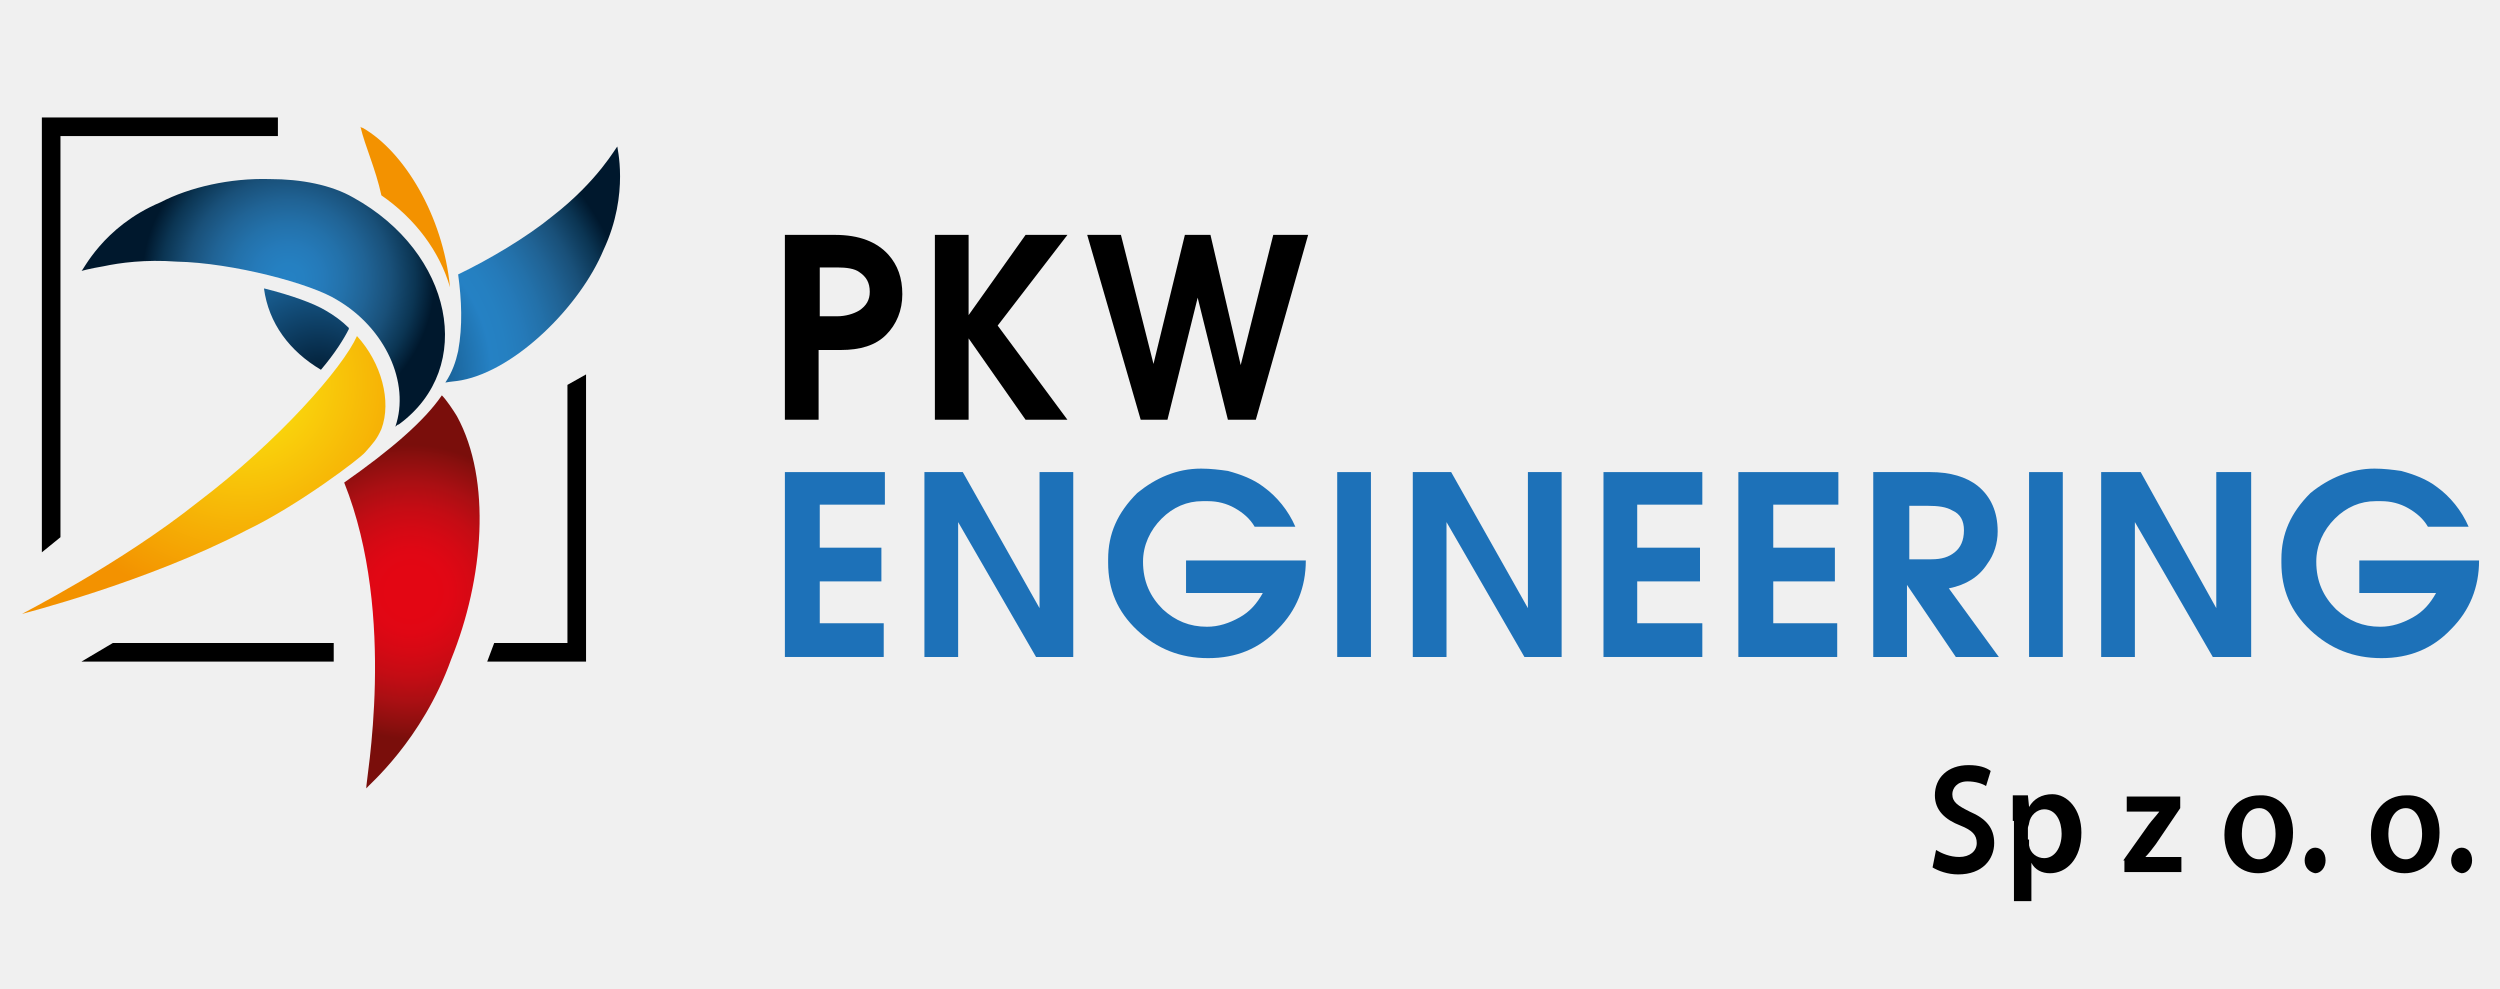
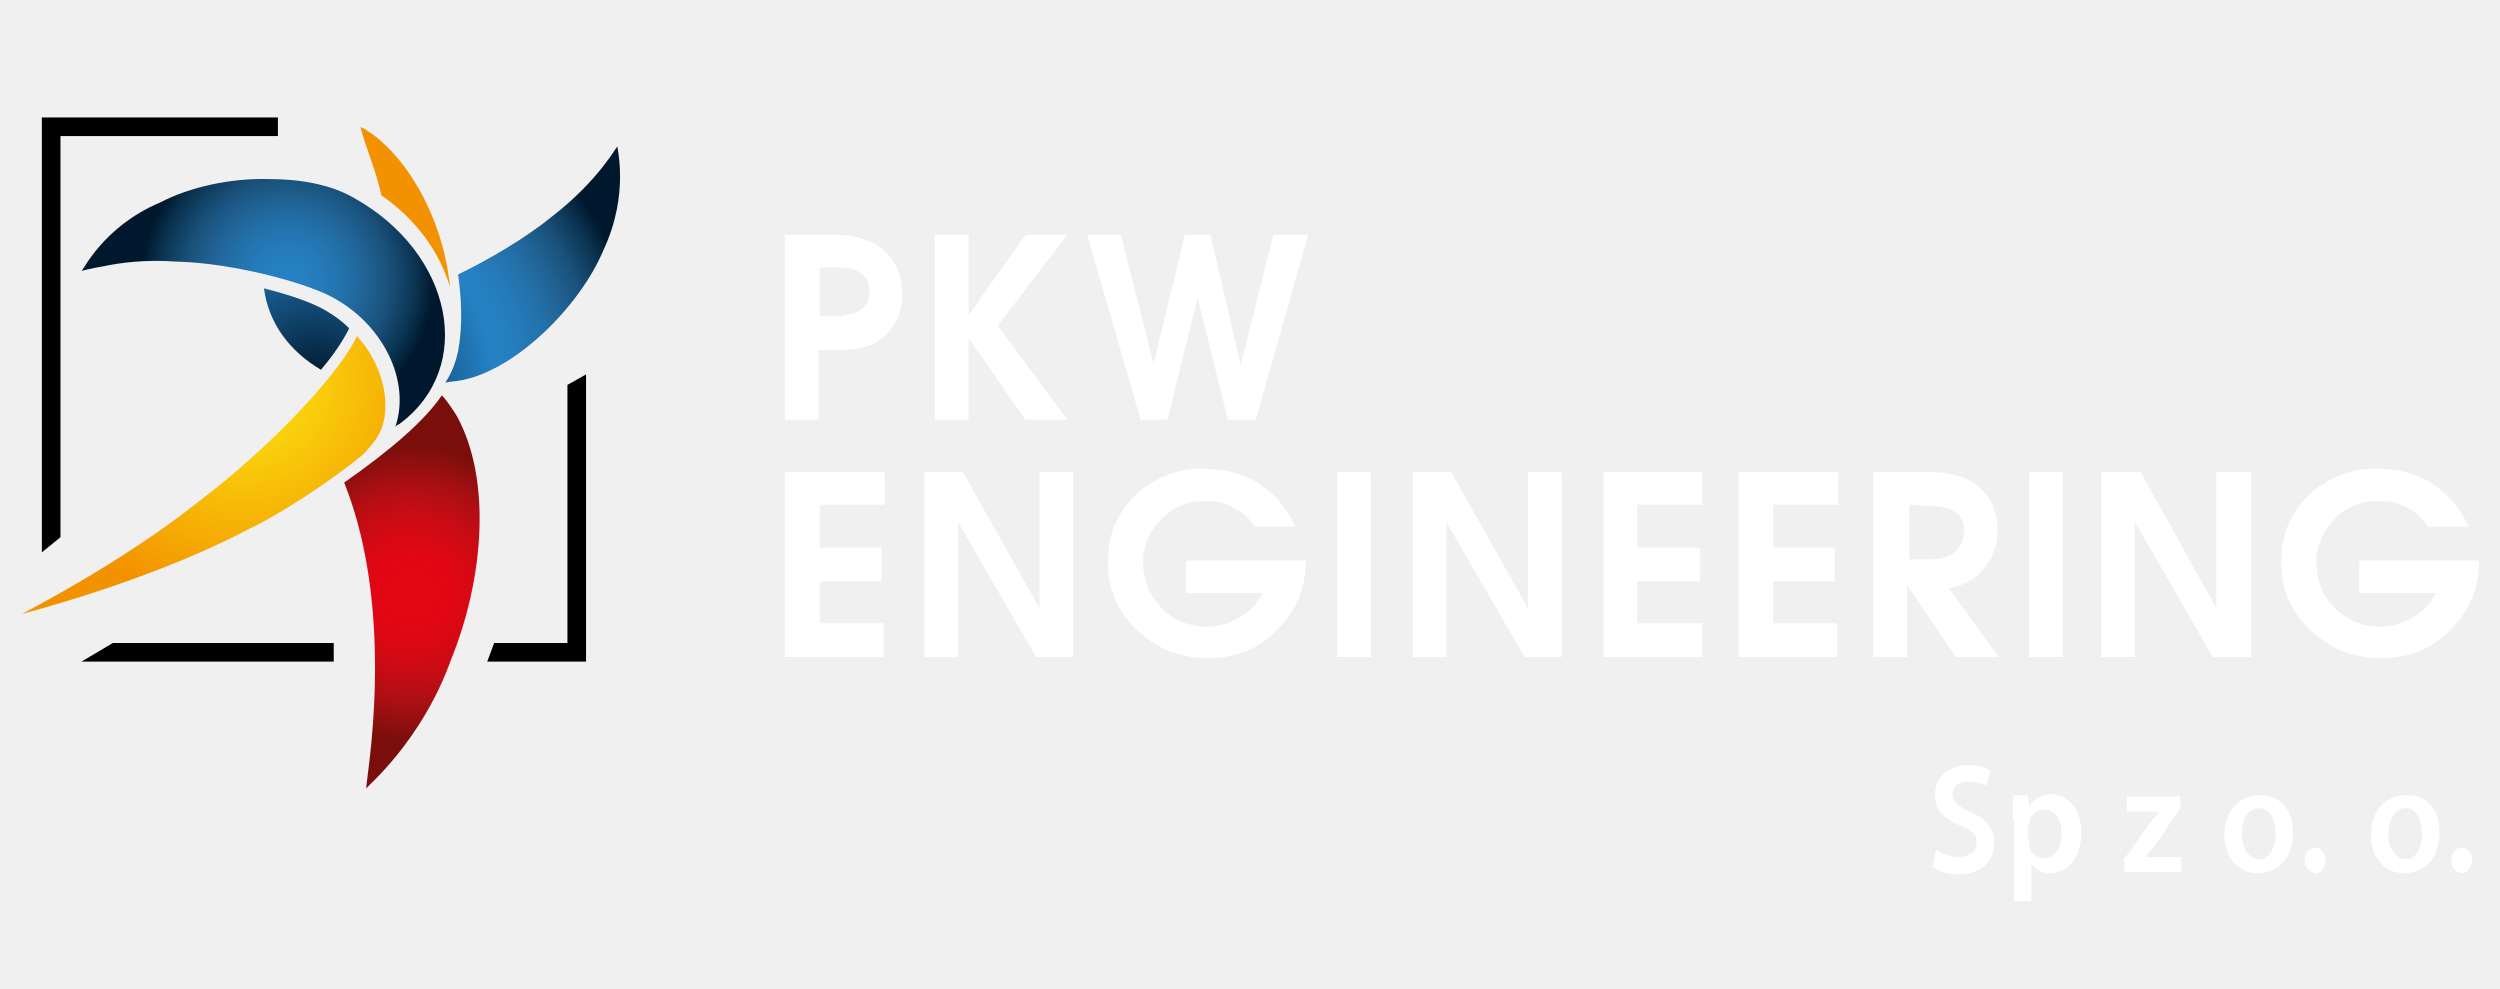
<svg xmlns="http://www.w3.org/2000/svg" xmlns:xlink="http://www.w3.org/1999/xlink" version="1.1" id="Warstwa_1" x="0px" y="0px" viewBox="0 0 215 85" style="enable-background:new 0 0 215 85;" xml:space="preserve">
  <style type="text/css">
- 	.st0{clip-path:url(#SVGID_00000176012171465925218700000013380537576379611026_);}
- 	.st1{clip-path:url(#SVGID_00000176012171465925218700000013380537576379611026_);fill:#1D71B8;}
- 	.st2{clip-path:url(#SVGID_00000176012171465925218700000013380537576379611026_);fill:#F39200;}
- 	
- 		.st3{clip-path:url(#SVGID_00000157298928395151929630000017621275600608741771_);fill:url(#SVGID_00000042011690426681501580000004790093693216603022_);}
- 	
- 		.st4{clip-path:url(#SVGID_00000138536098689581163210000017270431469025565834_);fill:url(#SVGID_00000018955828331681265610000003336590843562036635_);}
- 	
- 		.st5{clip-path:url(#SVGID_00000033328712317069861060000005707892682344670382_);fill:url(#SVGID_00000157298954622201839130000016188751267742810260_);}
- 	
- 		.st6{clip-path:url(#SVGID_00000150088483560189767510000018091981721372529046_);fill:url(#SVGID_00000130645584346854474800000008422017038559938688_);}
- 	
- 		.st7{clip-path:url(#SVGID_00000029740011874657331560000000012441604379779488_);fill:url(#SVGID_00000008832772792930779760000014845117410702414234_);}
+ 	.st0{clip-path:url(#SVGID_00000101080117516118145740000000077792243652360073_);fill:#FFFFFF;}
+ 	.st1{clip-path:url(#SVGID_00000099632169468572008910000016517685979562219439_);fill:#FFFFFF;}
+ 	.st2{clip-path:url(#SVGID_00000093867820906221267560000003167717467315078296_);fill:#FFFFFF;}
+ 	.st3{clip-path:url(#SVGID_00000137848042654471027290000018364858326879538821_);fill:#FFFFFF;}
+ 	.st4{clip-path:url(#SVGID_00000145029650656311621160000005575886157944947638_);fill:#FFFFFF;}
+ 	.st5{clip-path:url(#SVGID_00000001647630348300083520000016091777320787990456_);fill:#FFFFFF;}
+ 	.st6{clip-path:url(#SVGID_00000111881113935749426760000002721521425842605502_);fill:#FFFFFF;}
+ 	.st7{clip-path:url(#SVGID_00000012471549395619341220000017298984239119900601_);fill:#FFFFFF;}
+ 	.st8{clip-path:url(#SVGID_00000121990697971358051380000007585291583569290660_);fill:#FFFFFF;}
+ 	.st9{clip-path:url(#SVGID_00000093891774391374571840000013832181350477437606_);fill:#FFFFFF;}
+ 	.st10{clip-path:url(#SVGID_00000001638313518708880320000000559322720450194051_);fill:#FFFFFF;}
+ 	.st11{clip-path:url(#SVGID_00000167360185346071170570000007142802031247369633_);fill:#FFFFFF;}
+ 	.st12{clip-path:url(#SVGID_00000178894071200553259220000011653764068107708298_);fill:#FFFFFF;}
+ 	.st13{clip-path:url(#SVGID_00000020391847670252574580000013994372295750368168_);fill:#FFFFFF;}
+ 	.st14{clip-path:url(#SVGID_00000165209747902989706760000011661968808754759314_);fill:#FFFFFF;}
+ 	.st15{clip-path:url(#SVGID_00000153703965641923331030000005217703146647919283_);fill:#FFFFFF;}
+ 	.st16{clip-path:url(#SVGID_00000043418314075054524480000017452414298868972444_);fill:#FFFFFF;}
+ 	.st17{clip-path:url(#SVGID_00000143595904025887867060000017464280938892496515_);fill:#FFFFFF;}
+ 	.st18{clip-path:url(#SVGID_00000021102656923164438090000001247646330051411602_);fill:#FFFFFF;}
+ 	.st19{clip-path:url(#SVGID_00000028289055205273051540000002675233290511818884_);fill:#FFFFFF;}
+ 	.st20{clip-path:url(#SVGID_00000128457989736828907200000010871625142644088974_);fill:#FFFFFF;}
+ 	.st21{clip-path:url(#SVGID_00000101817617304552770020000002438521572132765363_);}
+ 	.st22{clip-path:url(#SVGID_00000120542116861016476020000017428443032044165254_);}
+ 	.st23{clip-path:url(#SVGID_00000137097047596828322860000017020528807942113977_);}
+ 	.st24{clip-path:url(#SVGID_00000081607449652684851540000003266413390539740050_);fill:#F39200;}
+ 	
+ 		.st25{clip-path:url(#SVGID_00000035510104329508292140000018018463730012019871_);fill:url(#SVGID_00000054249163343730673100000015153478711158642616_);}
+ 	
+ 		.st26{clip-path:url(#SVGID_00000064333865197222998340000012752195972127673506_);fill:url(#SVGID_00000091713647281452958490000017787211008815218305_);}
+ 	
+ 		.st27{clip-path:url(#SVGID_00000005956265130588358780000009209391575779065988_);fill:url(#SVGID_00000109004834285595166710000007920313259934299274_);}
+ 	
+ 		.st28{clip-path:url(#SVGID_00000158733024126390522290000006592674817725724312_);fill:url(#SVGID_00000008138017422360477480000001817790600004904100_);}
+ 	
+ 		.st29{clip-path:url(#SVGID_00000170966260086877379140000000029283473943003577_);fill:url(#SVGID_00000090270381131228971050000007419302286287282601_);}
</style>
  <g>
    <defs>
      <rect id="SVGID_1_" x="1.8" y="10.1" width="211.4" height="67.4" />
    </defs>
-     <clipPath id="SVGID_00000013902918834174904260000008429706870178341506_">
+     <clipPath id="SVGID_00000093858752921814016750000017665793762062407333_">
      <use xlink:href="#SVGID_1_" style="overflow:visible;" />
    </clipPath>
-     <path style="clip-path:url(#SVGID_00000013902918834174904260000008429706870178341506_);" d="M67.5,36.1V20.2h4.3   c2.1,0,3.6,0.6,4.6,1.7c0.8,0.9,1.2,2,1.2,3.4c0,1.4-0.5,2.6-1.4,3.5c-0.9,0.9-2.2,1.3-3.9,1.3h-1.9v6H67.5z M70.5,27.2H72   c0.7,0,1.4-0.2,1.9-0.5c0.6-0.4,0.9-0.9,0.9-1.6c0-0.8-0.3-1.3-0.9-1.7c-0.4-0.3-1.1-0.4-1.9-0.4h-1.5V27.2z" />
-     <polygon style="clip-path:url(#SVGID_00000013902918834174904260000008429706870178341506_);" points="80.4,20.2 83.3,20.2    83.3,27.1 88.2,20.2 91.8,20.2 85.8,28 91.8,36.1 88.2,36.1 83.3,29.1 83.3,36.1 80.4,36.1  " />
-     <polygon style="clip-path:url(#SVGID_00000013902918834174904260000008429706870178341506_);" points="93.5,20.2 96.4,20.2    99.2,31.3 101.9,20.2 104.1,20.2 106.7,31.4 109.5,20.2 112.5,20.2 108,36.1 105.6,36.1 103,25.6 100.4,36.1 98.1,36.1  " />
-     <polygon style="clip-path:url(#SVGID_00000013902918834174904260000008429706870178341506_);fill:#1D71B8;" points="67.5,40.6    76.1,40.6 76.1,43.4 70.5,43.4 70.5,47.1 75.8,47.1 75.8,50 70.5,50 70.5,53.6 76,53.6 76,56.5 67.5,56.5  " />
-     <polygon style="clip-path:url(#SVGID_00000013902918834174904260000008429706870178341506_);fill:#1D71B8;" points="79.5,40.6    82.8,40.6 89.4,52.3 89.4,40.6 92.3,40.6 92.3,56.5 89.1,56.5 82.4,44.9 82.4,56.5 79.5,56.5  " />
-     <path style="clip-path:url(#SVGID_00000013902918834174904260000008429706870178341506_);fill:#1D71B8;" d="M103.3,40.3   c0.8,0,1.6,0.1,2.3,0.2c1.1,0.3,2.2,0.7,3.1,1.4c1.1,0.8,2.1,2,2.7,3.4h-3.5c-0.4-0.7-1-1.2-1.7-1.6c-0.7-0.4-1.5-0.6-2.3-0.6h-0.5   c-1.3,0-2.5,0.5-3.5,1.5c-1,1-1.6,2.3-1.6,3.7c0,1.7,0.6,3,1.7,4.1c1.1,1,2.3,1.5,3.8,1.5c1,0,1.9-0.3,2.8-0.8   c0.9-0.5,1.5-1.2,2-2.1h-6.6v-2.8h10.3c0,2.3-0.8,4.3-2.4,5.9c-1.6,1.7-3.6,2.5-6,2.5c-2.4,0-4.4-0.8-6.1-2.4   c-1.7-1.6-2.5-3.5-2.5-5.8v-0.3c0-2.2,0.8-4,2.5-5.7C99.4,41.1,101.2,40.3,103.3,40.3" />
-     <rect x="115" y="40.6" style="clip-path:url(#SVGID_00000013902918834174904260000008429706870178341506_);fill:#1D71B8;" width="2.9" height="15.9" />
-     <polygon style="clip-path:url(#SVGID_00000013902918834174904260000008429706870178341506_);fill:#1D71B8;" points="121.5,40.6    124.8,40.6 131.4,52.3 131.4,40.6 134.3,40.6 134.3,56.5 131.1,56.5 124.4,44.9 124.4,56.5 121.5,56.5  " />
-     <polygon style="clip-path:url(#SVGID_00000013902918834174904260000008429706870178341506_);fill:#1D71B8;" points="137.9,40.6    146.4,40.6 146.4,43.4 140.8,43.4 140.8,47.1 146.2,47.1 146.2,50 140.8,50 140.8,53.6 146.4,53.6 146.4,56.5 137.9,56.5  " />
-     <polygon style="clip-path:url(#SVGID_00000013902918834174904260000008429706870178341506_);fill:#1D71B8;" points="149.5,40.6    158.1,40.6 158.1,43.4 152.5,43.4 152.5,47.1 157.8,47.1 157.8,50 152.5,50 152.5,53.6 158,53.6 158,56.5 149.5,56.5  " />
-     <path style="clip-path:url(#SVGID_00000013902918834174904260000008429706870178341506_);fill:#1D71B8;" d="M165.5,40.6h0.5   c1.7,0,3.1,0.4,4.1,1.2c1.1,0.9,1.7,2.2,1.7,3.9c0,1-0.3,2-0.9,2.8c-0.7,1.1-1.8,1.8-3.3,2.1l4.3,5.9h-3.7l-4.2-6.2v6.2h-2.9V40.6   H165.5z M164.2,43.4v4.7h1.9c0.9,0,1.5-0.2,2-0.6c0.5-0.4,0.8-1,0.8-1.9c0-0.8-0.3-1.4-1-1.7c-0.5-0.3-1.2-0.4-2.1-0.4H164.2z" />
-     <rect x="174.5" y="40.6" style="clip-path:url(#SVGID_00000013902918834174904260000008429706870178341506_);fill:#1D71B8;" width="2.9" height="15.9" />
-     <polygon style="clip-path:url(#SVGID_00000013902918834174904260000008429706870178341506_);fill:#1D71B8;" points="180.7,40.6    184.1,40.6 190.6,52.3 190.6,40.6 193.6,40.6 193.6,56.5 190.3,56.5 183.6,44.9 183.6,56.5 180.7,56.5  " />
-     <path style="clip-path:url(#SVGID_00000013902918834174904260000008429706870178341506_);fill:#1D71B8;" d="M204.2,40.3   c0.8,0,1.6,0.1,2.3,0.2c1.1,0.3,2.2,0.7,3.1,1.4c1.1,0.8,2.1,2,2.7,3.4h-3.5c-0.4-0.7-1-1.2-1.7-1.6c-0.7-0.4-1.5-0.6-2.3-0.6h-0.5   c-1.3,0-2.5,0.5-3.5,1.5c-1,1-1.6,2.3-1.6,3.7c0,1.7,0.6,3,1.7,4.1c1.1,1,2.3,1.5,3.8,1.5c1,0,1.9-0.3,2.8-0.8   c0.9-0.5,1.5-1.2,2-2.1h-6.6v-2.8h10.3c0,2.3-0.8,4.3-2.4,5.9c-1.6,1.7-3.6,2.5-6,2.5s-4.4-0.8-6.1-2.4c-1.7-1.6-2.5-3.5-2.5-5.8   v-0.3c0-2.2,0.8-4,2.5-5.7C200.3,41.1,202.2,40.3,204.2,40.3" />
-     <path style="clip-path:url(#SVGID_00000013902918834174904260000008429706870178341506_);" d="M166.5,73.1c0.5,0.3,1.2,0.6,2,0.6   c0.9,0,1.5-0.5,1.5-1.2c0-0.7-0.4-1.1-1.4-1.5c-1.3-0.5-2.2-1.3-2.2-2.6c0-1.5,1.1-2.6,2.9-2.6c0.9,0,1.5,0.2,1.9,0.5l-0.4,1.3   c-0.3-0.2-0.9-0.4-1.6-0.4c-0.9,0-1.3,0.6-1.3,1.1c0,0.7,0.5,1,1.5,1.5c1.4,0.6,2.1,1.4,2.1,2.7c0,1.4-1,2.7-3.1,2.7   c-0.9,0-1.7-0.3-2.2-0.6L166.5,73.1z" />
-     <path style="clip-path:url(#SVGID_00000013902918834174904260000008429706870178341506_);" d="M173.1,70.6c0-0.9,0-1.5,0-2.2h1.3   l0.1,1h0c0.4-0.7,1.1-1.1,2-1.1c1.3,0,2.5,1.3,2.5,3.3c0,2.3-1.3,3.5-2.7,3.5c-0.7,0-1.3-0.3-1.6-0.9h0v3.4h-1.5V70.6z M174.5,72.2   c0,0.2,0,0.3,0,0.5c0.1,0.7,0.7,1.1,1.3,1.1c0.9,0,1.5-0.9,1.5-2.1c0-1.1-0.5-2.1-1.5-2.1c-0.6,0-1.2,0.5-1.3,1.2   c0,0.1-0.1,0.3-0.1,0.4V72.2z" />
-     <path style="clip-path:url(#SVGID_00000013902918834174904260000008429706870178341506_);" d="M182.6,74l2.2-3.1   c0.3-0.4,0.6-0.7,0.9-1.1v0h-2.8v-1.3h4.6v1l-2.1,3.1c-0.3,0.4-0.6,0.8-0.9,1.1v0h3.1v1.3h-4.9V74z" />
-     <path style="clip-path:url(#SVGID_00000013902918834174904260000008429706870178341506_);" d="M197.2,71.6c0,2.4-1.5,3.5-3,3.5   c-1.7,0-2.9-1.3-2.9-3.3c0-2.1,1.3-3.4,3-3.4C196,68.3,197.2,69.6,197.2,71.6 M192.8,71.7c0,1.3,0.6,2.2,1.5,2.2   c0.8,0,1.4-0.9,1.4-2.2c0-1-0.4-2.2-1.4-2.2C193.2,69.5,192.8,70.6,192.8,71.7" />
-     <path style="clip-path:url(#SVGID_00000013902918834174904260000008429706870178341506_);" d="M198.2,74c0-0.6,0.4-1.1,0.9-1.1   c0.5,0,0.9,0.4,0.9,1.1c0,0.6-0.4,1.1-0.9,1.1C198.6,75,198.2,74.6,198.2,74" />
-     <path style="clip-path:url(#SVGID_00000013902918834174904260000008429706870178341506_);" d="M209.8,71.6c0,2.4-1.5,3.5-3,3.5   c-1.7,0-2.9-1.3-2.9-3.3c0-2.1,1.3-3.4,3-3.4C208.7,68.3,209.8,69.6,209.8,71.6 M205.4,71.7c0,1.3,0.6,2.2,1.5,2.2   c0.8,0,1.4-0.9,1.4-2.2c0-1-0.4-2.2-1.4-2.2C205.9,69.5,205.4,70.6,205.4,71.7" />
-     <path style="clip-path:url(#SVGID_00000013902918834174904260000008429706870178341506_);" d="M210.8,74c0-0.6,0.4-1.1,0.9-1.1   c0.5,0,0.9,0.4,0.9,1.1c0,0.6-0.4,1.1-0.9,1.1C211.2,75,210.8,74.6,210.8,74" />
-     <polygon style="clip-path:url(#SVGID_00000013902918834174904260000008429706870178341506_);" points="23.9,10.1 3.6,10.1    3.6,47.5 5.2,46.2 5.2,11.7 23.9,11.7  " />
-     <polygon style="clip-path:url(#SVGID_00000013902918834174904260000008429706870178341506_);" points="50.4,32.2 48.8,33.1    48.8,55.3 42.5,55.3 41.9,56.9 50.4,56.9  " />
-     <polygon style="clip-path:url(#SVGID_00000013902918834174904260000008429706870178341506_);" points="9.7,55.3 7,56.9 28.7,56.9    28.7,55.3  " />
-     <path style="clip-path:url(#SVGID_00000013902918834174904260000008429706870178341506_);fill:#F39200;" d="M38.7,24.7   c-0.6-6.2-4-11.7-7.5-13.7c-0.1,0-0.2-0.1-0.2-0.1c0.4,1.7,1.3,3.6,1.8,5.9C35.7,18.8,37.8,21.6,38.7,24.7" />
-   </g>
-   <g>
-     <defs>
-       <path id="SVGID_00000103241656585111402220000004585540497409564083_" d="M17,43.2c-6.8,5.4-15.2,9.6-15.1,9.6    c-0.1,0,10.7-2.7,19.3-7.2c4.4-2.1,9.8-6.2,10.2-6.7c0.7-0.8,1-1.1,1.4-2c0.9-2.4,0-5.7-2.1-8C29.5,31.6,24,37.9,17,43.2" />
-     </defs>
-     <clipPath id="SVGID_00000067216597050631238590000013427426329600218809_">
-       <use xlink:href="#SVGID_00000103241656585111402220000004585540497409564083_" style="overflow:visible;" />
-     </clipPath>
-     <radialGradient id="SVGID_00000154422900858080967850000007419552894940122250_" cx="-0.452" cy="84.97" r="0.709" gradientTransform="matrix(14.8362 -23.0589 -23.0589 -14.8362 1986.924 1283.074)" gradientUnits="userSpaceOnUse">
-       <stop offset="0" style="stop-color:#FCEA10" />
-       <stop offset="1" style="stop-color:#F39200" />
-     </radialGradient>
-     <polygon style="clip-path:url(#SVGID_00000067216597050631238590000013427426329600218809_);fill:url(#SVGID_00000154422900858080967850000007419552894940122250_);" points="   -9.1,45.8 11.2,14.3 44.7,35.9 24.4,67.4  " />
-   </g>
-   <g>
-     <defs>
-       <path id="SVGID_00000022554206148558255240000002771091417391063981_" d="M22.7,24.8c0.4,3,2.2,5.4,4.9,7c1.2-1.4,2-2.7,2.4-3.5    c0,0,0-0.1,0-0.1c-0.6-0.6-1.3-1.1-2-1.5C27,26.1,25.1,25.4,22.7,24.8z" />
-     </defs>
-     <clipPath id="SVGID_00000089558545859832792590000005092596678591746745_">
-       <use xlink:href="#SVGID_00000022554206148558255240000002771091417391063981_" style="overflow:visible;" />
-     </clipPath>
-     <radialGradient id="SVGID_00000112605925000952371580000013064895730137412002_" cx="-0.362" cy="84.919" r="0.709" gradientTransform="matrix(29.2777 -23.3875 -23.3875 -29.2777 2024.08 2510.697)" gradientUnits="userSpaceOnUse">
-       <stop offset="0" style="stop-color:#00182D" />
-       <stop offset="0.517" style="stop-color:#2581C4" />
-       <stop offset="0.568" style="stop-color:#2580C1" />
-       <stop offset="0.631" style="stop-color:#257AB9" />
-       <stop offset="0.701" style="stop-color:#2371AA" />
-       <stop offset="0.776" style="stop-color:#206395" />
-       <stop offset="0.855" style="stop-color:#195079" />
-       <stop offset="0.936" style="stop-color:#0B3553" />
-       <stop offset="1" style="stop-color:#00182D" />
-     </radialGradient>
-     <polygon style="clip-path:url(#SVGID_00000089558545859832792590000005092596678591746745_);fill:url(#SVGID_00000112605925000952371580000013064895730137412002_);" points="   19.3,27.5 27.2,21.3 33.4,29.1 25.6,35.4  " />
-   </g>
-   <g>
-     <defs>
-       <path id="SVGID_00000013898319391445972950000009766881831476809656_" d="M47.5,18.6c-2.2,1.8-5.4,3.7-8.1,5    c0.3,2.2,0.4,4.4,0,6.6c-0.2,0.9-0.5,1.8-1.1,2.7c0.5-0.1,0.9-0.1,1.4-0.2c4.7-0.9,10.2-6.4,12.2-11.2c2.3-4.9,1.1-9,1.2-8.9    c0,0,0,0,0,0C53,12.6,51.5,15.5,47.5,18.6" />
-     </defs>
-     <clipPath id="SVGID_00000041990922550871084960000008999311240109517759_">
-       <use xlink:href="#SVGID_00000013898319391445972950000009766881831476809656_" style="overflow:visible;" />
-     </clipPath>
-     <radialGradient id="SVGID_00000086692028301716446170000010337554649428950182_" cx="-0.38" cy="84.921" r="0.709" gradientTransform="matrix(29.0953 -23.2418 -23.2418 -29.0953 2013.427 2494.273)" gradientUnits="userSpaceOnUse">
-       <stop offset="0" style="stop-color:#00182D" />
-       <stop offset="0.517" style="stop-color:#2581C4" />
-       <stop offset="0.568" style="stop-color:#2580C1" />
-       <stop offset="0.631" style="stop-color:#257AB9" />
-       <stop offset="0.701" style="stop-color:#2371AA" />
-       <stop offset="0.776" style="stop-color:#206395" />
-       <stop offset="0.855" style="stop-color:#195079" />
-       <stop offset="0.936" style="stop-color:#0B3553" />
-       <stop offset="1" style="stop-color:#00182D" />
-     </radialGradient>
-     <polygon style="clip-path:url(#SVGID_00000041990922550871084960000008999311240109517759_);fill:url(#SVGID_00000086692028301716446170000010337554649428950182_);" points="   28.4,20.5 48,4.8 64.2,25 44.5,40.7  " />
-   </g>
-   <g>
-     <defs>
-       <path id="SVGID_00000039100016682054198000000002027882253718520975_" d="M31.4,67.8C31.4,67.8,31.4,67.8,31.4,67.8    C31.4,67.8,31.4,67.8,31.4,67.8 M29.6,41.5c4.6,11.5,1.8,25.9,1.9,26.3c0,0,0,0,0,0c0,0,0,0,0,0c0.1-0.2,4.8-4.1,7.3-11.1    c2.8-6.9,3.5-15.4,0.5-20.9c-0.3-0.5-0.9-1.4-1.3-1.8C36.5,36.2,33.6,38.7,29.6,41.5" />
-     </defs>
-     <clipPath id="SVGID_00000025424842378066423350000014220044054893957509_">
-       <use xlink:href="#SVGID_00000039100016682054198000000002027882253718520975_" style="overflow:visible;" />
-     </clipPath>
-     <radialGradient id="SVGID_00000134224403775460391440000005086231043268890797_" cx="-0.672" cy="84.806" r="0.709" gradientTransform="matrix(17.8125 0 0 -17.8125 47.3225 1561.524)" gradientUnits="userSpaceOnUse">
-       <stop offset="0" style="stop-color:#E30613" />
-       <stop offset="0.165" style="stop-color:#E30613" />
-       <stop offset="0.278" style="stop-color:#E00714" />
-       <stop offset="0.42" style="stop-color:#D50914" />
-       <stop offset="0.577" style="stop-color:#C40C14" />
-       <stop offset="0.745" style="stop-color:#AA0F13" />
-       <stop offset="0.92" style="stop-color:#8A0F0E" />
-       <stop offset="1" style="stop-color:#7A0E0B" />
-     </radialGradient>
-     <rect x="29.6" y="34" style="clip-path:url(#SVGID_00000025424842378066423350000014220044054893957509_);fill:url(#SVGID_00000134224403775460391440000005086231043268890797_);" width="12.6" height="33.8" />
-   </g>
-   <g>
-     <defs>
-       <path id="SVGID_00000007386341154290472170000017011536466745303468_" d="M13.8,17.4c-5,2.1-6.7,6-6.8,5.9c0,0,0.7-0.2,1.9-0.4    c1.4-0.3,3.6-0.6,6.3-0.4c4.8,0.1,11.6,1.9,13.8,3.3c4.1,2.4,6.3,7.1,5,10.9c0.1-0.1,0.2-0.2,0.3-0.2c6.7-4.9,4.6-14.8-3.9-19.5    c-1.9-1.1-4.5-1.6-7.2-1.6C19.8,15.3,16.3,16.1,13.8,17.4" />
-     </defs>
-     <clipPath id="SVGID_00000003805370854998143170000008105386108929735605_">
-       <use xlink:href="#SVGID_00000007386341154290472170000017011536466745303468_" style="overflow:visible;" />
-     </clipPath>
-     <radialGradient id="SVGID_00000013159671933587564080000001486990850984044456_" cx="-0.92" cy="84.92" r="0.709" gradientTransform="matrix(9.6018 -14.9235 -14.9235 -9.6018 1300.937 825.6558)" gradientUnits="userSpaceOnUse">
-       <stop offset="0" style="stop-color:#2581C4" />
-       <stop offset="0.105" style="stop-color:#2580C1" />
-       <stop offset="0.236" style="stop-color:#257AB9" />
-       <stop offset="0.381" style="stop-color:#2371AA" />
-       <stop offset="0.536" style="stop-color:#206395" />
-       <stop offset="0.7" style="stop-color:#195079" />
-       <stop offset="0.868" style="stop-color:#0B3553" />
-       <stop offset="1" style="stop-color:#00182D" />
-     </radialGradient>
-     <polygon style="clip-path:url(#SVGID_00000003805370854998143170000008105386108929735605_);fill:url(#SVGID_00000013159671933587564080000001486990850984044456_);" points="   -2.7,30.4 17,-0.1 50.6,21.6 31,52.1  " />
+     <path style="clip-path:url(#SVGID_00000093858752921814016750000017665793762062407333_);fill:#FFFFFF;" d="M67.5,36.1V20.2h4.3   c2.1,0,3.6,0.6,4.6,1.7c0.8,0.9,1.2,2,1.2,3.4s-0.5,2.6-1.4,3.5s-2.2,1.3-3.9,1.3h-1.9v6H67.5z M70.5,27.2H72   c0.7,0,1.4-0.2,1.9-0.5c0.6-0.4,0.9-0.9,0.9-1.6c0-0.8-0.3-1.3-0.9-1.7C73.5,23.1,72.8,23,72,23h-1.5V27.2z" />
+   </g>
+   <g>
+     <defs>
+       <rect id="SVGID_00000083080787572155277640000010275156805502093200_" x="1.8" y="10.1" width="211.4" height="67.4" />
+     </defs>
+     <clipPath id="SVGID_00000183208280432804727570000008804327397033275309_">
+       <use xlink:href="#SVGID_00000083080787572155277640000010275156805502093200_" style="overflow:visible;" />
+     </clipPath>
+     <polygon style="clip-path:url(#SVGID_00000183208280432804727570000008804327397033275309_);fill:#FFFFFF;" points="80.4,20.2    83.3,20.2 83.3,27.1 88.2,20.2 91.8,20.2 85.8,28 91.8,36.1 88.2,36.1 83.3,29.1 83.3,36.1 80.4,36.1  " />
+   </g>
+   <g>
+     <defs>
+       <rect id="SVGID_00000043457915828944758970000012129233273565453750_" x="1.8" y="10.1" width="211.4" height="67.4" />
+     </defs>
+     <clipPath id="SVGID_00000103265711761714562150000000627419238794613915_">
+       <use xlink:href="#SVGID_00000043457915828944758970000012129233273565453750_" style="overflow:visible;" />
+     </clipPath>
+     <polygon style="clip-path:url(#SVGID_00000103265711761714562150000000627419238794613915_);fill:#FFFFFF;" points="93.5,20.2    96.4,20.2 99.2,31.3 101.9,20.2 104.1,20.2 106.7,31.4 109.5,20.2 112.5,20.2 108,36.1 105.6,36.1 103,25.6 100.4,36.1 98.1,36.1     " />
+   </g>
+   <g>
+     <defs>
+       <rect id="SVGID_00000010291199964039578840000009051932338648430736_" x="1.8" y="10.1" width="211.4" height="67.4" />
+     </defs>
+     <clipPath id="SVGID_00000076590947398871085400000014914760817572136118_">
+       <use xlink:href="#SVGID_00000010291199964039578840000009051932338648430736_" style="overflow:visible;" />
+     </clipPath>
+     <polygon style="clip-path:url(#SVGID_00000076590947398871085400000014914760817572136118_);fill:#FFFFFF;" points="67.5,40.6    76.1,40.6 76.1,43.4 70.5,43.4 70.5,47.1 75.8,47.1 75.8,50 70.5,50 70.5,53.6 76,53.6 76,56.5 67.5,56.5  " />
+   </g>
+   <g>
+     <defs>
+       <rect id="SVGID_00000045584159649667930880000011512366108311757976_" x="1.8" y="10.1" width="211.4" height="67.4" />
+     </defs>
+     <clipPath id="SVGID_00000078738358791028687400000015738704693199634084_">
+       <use xlink:href="#SVGID_00000045584159649667930880000011512366108311757976_" style="overflow:visible;" />
+     </clipPath>
+     <polygon style="clip-path:url(#SVGID_00000078738358791028687400000015738704693199634084_);fill:#FFFFFF;" points="79.5,40.6    82.8,40.6 89.4,52.3 89.4,40.6 92.3,40.6 92.3,56.5 89.1,56.5 82.4,44.9 82.4,56.5 79.5,56.5  " />
+   </g>
+   <g>
+     <defs>
+       <rect id="SVGID_00000133530496564838492000000001501416707509802405_" x="1.8" y="10.1" width="211.4" height="67.4" />
+     </defs>
+     <clipPath id="SVGID_00000018205854785572026940000008596447782316400570_">
+       <use xlink:href="#SVGID_00000133530496564838492000000001501416707509802405_" style="overflow:visible;" />
+     </clipPath>
+     <path style="clip-path:url(#SVGID_00000018205854785572026940000008596447782316400570_);fill:#FFFFFF;" d="M103.3,40.3   c0.8,0,1.6,0.1,2.3,0.2c1.1,0.3,2.2,0.7,3.1,1.4c1.1,0.8,2.1,2,2.7,3.4h-3.5c-0.4-0.7-1-1.2-1.7-1.6c-0.7-0.4-1.5-0.6-2.3-0.6h-0.5   c-1.3,0-2.5,0.5-3.5,1.5s-1.6,2.3-1.6,3.7c0,1.7,0.6,3,1.7,4.1c1.1,1,2.3,1.5,3.8,1.5c1,0,1.9-0.3,2.8-0.8s1.5-1.2,2-2.1H102v-2.8   h10.3c0,2.3-0.8,4.3-2.4,5.9c-1.6,1.7-3.6,2.5-6,2.5s-4.4-0.8-6.1-2.4c-1.7-1.6-2.5-3.5-2.5-5.8v-0.3c0-2.2,0.8-4,2.5-5.7   C99.4,41.1,101.2,40.3,103.3,40.3" />
+   </g>
+   <g>
+     <defs>
+       <rect id="SVGID_00000115477190972359041850000011348718911559205527_" x="1.8" y="10.1" width="211.4" height="67.4" />
+     </defs>
+     <clipPath id="SVGID_00000102521907282396602320000011229581912873675666_">
+       <use xlink:href="#SVGID_00000115477190972359041850000011348718911559205527_" style="overflow:visible;" />
+     </clipPath>
+     <rect x="115" y="40.6" style="clip-path:url(#SVGID_00000102521907282396602320000011229581912873675666_);fill:#FFFFFF;" width="2.9" height="15.9" />
+   </g>
+   <g>
+     <defs>
+       <rect id="SVGID_00000100376484857666418950000016985976792793883278_" x="1.8" y="10.1" width="211.4" height="67.4" />
+     </defs>
+     <clipPath id="SVGID_00000052791026674802119200000000702947314481478052_">
+       <use xlink:href="#SVGID_00000100376484857666418950000016985976792793883278_" style="overflow:visible;" />
+     </clipPath>
+     <polygon style="clip-path:url(#SVGID_00000052791026674802119200000000702947314481478052_);fill:#FFFFFF;" points="121.5,40.6    124.8,40.6 131.4,52.3 131.4,40.6 134.3,40.6 134.3,56.5 131.1,56.5 124.4,44.9 124.4,56.5 121.5,56.5  " />
+   </g>
+   <g>
+     <defs>
+       <rect id="SVGID_00000111158124189929712660000011885919095518209159_" x="1.8" y="10.1" width="211.4" height="67.4" />
+     </defs>
+     <clipPath id="SVGID_00000090253917652903768990000013542416194337018543_">
+       <use xlink:href="#SVGID_00000111158124189929712660000011885919095518209159_" style="overflow:visible;" />
+     </clipPath>
+     <polygon style="clip-path:url(#SVGID_00000090253917652903768990000013542416194337018543_);fill:#FFFFFF;" points="137.9,40.6    146.4,40.6 146.4,43.4 140.8,43.4 140.8,47.1 146.2,47.1 146.2,50 140.8,50 140.8,53.6 146.4,53.6 146.4,56.5 137.9,56.5  " />
+   </g>
+   <g>
+     <defs>
+       <rect id="SVGID_00000036226596902952155750000005417283918206093958_" x="1.8" y="10.1" width="211.4" height="67.4" />
+     </defs>
+     <clipPath id="SVGID_00000103234521470194887710000009578469776550160062_">
+       <use xlink:href="#SVGID_00000036226596902952155750000005417283918206093958_" style="overflow:visible;" />
+     </clipPath>
+     <polygon style="clip-path:url(#SVGID_00000103234521470194887710000009578469776550160062_);fill:#FFFFFF;" points="149.5,40.6    158.1,40.6 158.1,43.4 152.5,43.4 152.5,47.1 157.8,47.1 157.8,50 152.5,50 152.5,53.6 158,53.6 158,56.5 149.5,56.5  " />
+   </g>
+   <g>
+     <defs>
+       <rect id="SVGID_00000003079233965113597010000010298059043239196807_" x="1.8" y="10.1" width="211.4" height="67.4" />
+     </defs>
+     <clipPath id="SVGID_00000120536980962602659060000007010584023370673543_">
+       <use xlink:href="#SVGID_00000003079233965113597010000010298059043239196807_" style="overflow:visible;" />
+     </clipPath>
+     <path style="clip-path:url(#SVGID_00000120536980962602659060000007010584023370673543_);fill:#FFFFFF;" d="M165.5,40.6h0.5   c1.7,0,3.1,0.4,4.1,1.2c1.1,0.9,1.7,2.2,1.7,3.9c0,1-0.3,2-0.9,2.8c-0.7,1.1-1.8,1.8-3.3,2.1l4.3,5.9h-3.7l-4.2-6.2v6.2h-2.9V40.6   H165.5z M164.2,43.4v4.7h1.9c0.9,0,1.5-0.2,2-0.6c0.5-0.4,0.8-1,0.8-1.9c0-0.8-0.3-1.4-1-1.7c-0.5-0.3-1.2-0.4-2.1-0.4L164.2,43.4   L164.2,43.4z" />
+   </g>
+   <g>
+     <defs>
+       <rect id="SVGID_00000147218746886273593710000008120266131804403872_" x="1.8" y="10.1" width="211.4" height="67.4" />
+     </defs>
+     <clipPath id="SVGID_00000078754161051632801620000009434502802337110920_">
+       <use xlink:href="#SVGID_00000147218746886273593710000008120266131804403872_" style="overflow:visible;" />
+     </clipPath>
+     <rect x="174.5" y="40.6" style="clip-path:url(#SVGID_00000078754161051632801620000009434502802337110920_);fill:#FFFFFF;" width="2.9" height="15.9" />
+   </g>
+   <g>
+     <defs>
+       <rect id="SVGID_00000109735922692735827680000012910752292680523427_" x="1.8" y="10.1" width="211.4" height="67.4" />
+     </defs>
+     <clipPath id="SVGID_00000063623210674144038380000006393812738183270535_">
+       <use xlink:href="#SVGID_00000109735922692735827680000012910752292680523427_" style="overflow:visible;" />
+     </clipPath>
+     <polygon style="clip-path:url(#SVGID_00000063623210674144038380000006393812738183270535_);fill:#FFFFFF;" points="180.7,40.6    184.1,40.6 190.6,52.3 190.6,40.6 193.6,40.6 193.6,56.5 190.3,56.5 183.6,44.9 183.6,56.5 180.7,56.5  " />
+   </g>
+   <g>
+     <defs>
+       <rect id="SVGID_00000120517421637470721170000009640862521249342390_" x="1.8" y="10.1" width="211.4" height="67.4" />
+     </defs>
+     <clipPath id="SVGID_00000044890543946999841130000006806799919219729299_">
+       <use xlink:href="#SVGID_00000120517421637470721170000009640862521249342390_" style="overflow:visible;" />
+     </clipPath>
+     <path style="clip-path:url(#SVGID_00000044890543946999841130000006806799919219729299_);fill:#FFFFFF;" d="M204.2,40.3   c0.8,0,1.6,0.1,2.3,0.2c1.1,0.3,2.2,0.7,3.1,1.4c1.1,0.8,2.1,2,2.7,3.4h-3.5c-0.4-0.7-1-1.2-1.7-1.6c-0.7-0.4-1.5-0.6-2.3-0.6h-0.5   c-1.3,0-2.5,0.5-3.5,1.5s-1.6,2.3-1.6,3.7c0,1.7,0.6,3,1.7,4.1c1.1,1,2.3,1.5,3.8,1.5c1,0,1.9-0.3,2.8-0.8c0.9-0.5,1.5-1.2,2-2.1   h-6.6v-2.8h10.3c0,2.3-0.8,4.3-2.4,5.9c-1.6,1.7-3.6,2.5-6,2.5s-4.4-0.8-6.1-2.4c-1.7-1.6-2.5-3.5-2.5-5.8v-0.3   c0-2.2,0.8-4,2.5-5.7C200.3,41.1,202.2,40.3,204.2,40.3" />
+   </g>
+   <g>
+     <defs>
+       <rect id="SVGID_00000034056136266867916620000004972383965218815637_" x="1.8" y="10.1" width="211.4" height="67.4" />
+     </defs>
+     <clipPath id="SVGID_00000008864561930500636420000007621043753710601916_">
+       <use xlink:href="#SVGID_00000034056136266867916620000004972383965218815637_" style="overflow:visible;" />
+     </clipPath>
+     <path style="clip-path:url(#SVGID_00000008864561930500636420000007621043753710601916_);fill:#FFFFFF;" d="M166.5,73.1   c0.5,0.3,1.2,0.6,2,0.6c0.9,0,1.5-0.5,1.5-1.2s-0.4-1.1-1.4-1.5c-1.3-0.5-2.2-1.3-2.2-2.6c0-1.5,1.1-2.6,2.9-2.6   c0.9,0,1.5,0.2,1.9,0.5l-0.4,1.3c-0.3-0.2-0.9-0.4-1.6-0.4c-0.9,0-1.3,0.6-1.3,1.1c0,0.7,0.5,1,1.5,1.5c1.4,0.6,2.1,1.4,2.1,2.7   c0,1.4-1,2.7-3.1,2.7c-0.9,0-1.7-0.3-2.2-0.6L166.5,73.1z" />
+   </g>
+   <g>
+     <defs>
+       <rect id="SVGID_00000176760349241573857400000013137958328075973049_" x="1.8" y="10.1" width="211.4" height="67.4" />
+     </defs>
+     <clipPath id="SVGID_00000041258761736560526130000000286811337274006705_">
+       <use xlink:href="#SVGID_00000176760349241573857400000013137958328075973049_" style="overflow:visible;" />
+     </clipPath>
+     <path style="clip-path:url(#SVGID_00000041258761736560526130000000286811337274006705_);fill:#FFFFFF;" d="M173.1,70.6   c0-0.9,0-1.5,0-2.2h1.3l0.1,1l0,0c0.4-0.7,1.1-1.1,2-1.1c1.3,0,2.5,1.3,2.5,3.3c0,2.3-1.3,3.5-2.7,3.5c-0.7,0-1.3-0.3-1.6-0.9l0,0   v3.4h-1.5v-7H173.1z M174.5,72.2c0,0.2,0,0.3,0,0.5c0.1,0.7,0.7,1.1,1.3,1.1c0.9,0,1.5-0.9,1.5-2.1c0-1.1-0.5-2.1-1.5-2.1   c-0.6,0-1.2,0.5-1.3,1.2c0,0.1-0.1,0.3-0.1,0.4v1H174.5z" />
+   </g>
+   <g>
+     <defs>
+       <rect id="SVGID_00000106852355016368885480000003180689549116935352_" x="1.8" y="10.1" width="211.4" height="67.4" />
+     </defs>
+     <clipPath id="SVGID_00000120516399362583907180000017782862570449560218_">
+       <use xlink:href="#SVGID_00000106852355016368885480000003180689549116935352_" style="overflow:visible;" />
+     </clipPath>
+     <path style="clip-path:url(#SVGID_00000120516399362583907180000017782862570449560218_);fill:#FFFFFF;" d="M182.6,74l2.2-3.1   c0.3-0.4,0.6-0.7,0.9-1.1l0,0h-2.8v-1.3h4.6v1l-2.1,3.1c-0.3,0.4-0.6,0.8-0.9,1.1l0,0h3.1V75h-4.9v-1H182.6z" />
+   </g>
+   <g>
+     <defs>
+       <rect id="SVGID_00000164473512056309401180000005563463801631014329_" x="1.8" y="10.1" width="211.4" height="67.4" />
+     </defs>
+     <clipPath id="SVGID_00000173875754219285185850000002879686417353261725_">
+       <use xlink:href="#SVGID_00000164473512056309401180000005563463801631014329_" style="overflow:visible;" />
+     </clipPath>
+     <path style="clip-path:url(#SVGID_00000173875754219285185850000002879686417353261725_);fill:#FFFFFF;" d="M197.2,71.6   c0,2.4-1.5,3.5-3,3.5c-1.7,0-2.9-1.3-2.9-3.3c0-2.1,1.3-3.4,3-3.4C196,68.3,197.2,69.6,197.2,71.6 M192.8,71.7   c0,1.3,0.6,2.2,1.5,2.2c0.8,0,1.4-0.9,1.4-2.2c0-1-0.4-2.2-1.4-2.2C193.2,69.5,192.8,70.6,192.8,71.7" />
+   </g>
+   <g>
+     <defs>
+       <rect id="SVGID_00000018219311702836175280000012847489357913517734_" x="1.8" y="10.1" width="211.4" height="67.4" />
+     </defs>
+     <clipPath id="SVGID_00000061445410513603969770000017348885797199462555_">
+       <use xlink:href="#SVGID_00000018219311702836175280000012847489357913517734_" style="overflow:visible;" />
+     </clipPath>
+     <path style="clip-path:url(#SVGID_00000061445410513603969770000017348885797199462555_);fill:#FFFFFF;" d="M198.2,74   c0-0.6,0.4-1.1,0.9-1.1s0.9,0.4,0.9,1.1c0,0.6-0.4,1.1-0.9,1.1C198.6,75,198.2,74.6,198.2,74" />
+   </g>
+   <g>
+     <defs>
+       <rect id="SVGID_00000038405845340033873780000001853229429698568322_" x="1.8" y="10.1" width="211.4" height="67.4" />
+     </defs>
+     <clipPath id="SVGID_00000111179528715324145130000012789817039375945347_">
+       <use xlink:href="#SVGID_00000038405845340033873780000001853229429698568322_" style="overflow:visible;" />
+     </clipPath>
+     <path style="clip-path:url(#SVGID_00000111179528715324145130000012789817039375945347_);fill:#FFFFFF;" d="M209.8,71.6   c0,2.4-1.5,3.5-3,3.5c-1.7,0-2.9-1.3-2.9-3.3c0-2.1,1.3-3.4,3-3.4C208.7,68.3,209.8,69.6,209.8,71.6 M205.4,71.7   c0,1.3,0.6,2.2,1.5,2.2c0.8,0,1.4-0.9,1.4-2.2c0-1-0.4-2.2-1.4-2.2S205.4,70.6,205.4,71.7" />
+   </g>
+   <g>
+     <defs>
+       <rect id="SVGID_00000155845855509460641410000005888784006565643392_" x="1.8" y="10.1" width="211.4" height="67.4" />
+     </defs>
+     <clipPath id="SVGID_00000129888132211335486360000003713912333543041668_">
+       <use xlink:href="#SVGID_00000155845855509460641410000005888784006565643392_" style="overflow:visible;" />
+     </clipPath>
+     <path style="clip-path:url(#SVGID_00000129888132211335486360000003713912333543041668_);fill:#FFFFFF;" d="M210.8,74   c0-0.6,0.4-1.1,0.9-1.1s0.9,0.4,0.9,1.1c0,0.6-0.4,1.1-0.9,1.1C211.2,75,210.8,74.6,210.8,74" />
+   </g>
+   <g>
+     <defs>
+       <rect id="SVGID_00000164483514019056888050000012088087212647879336_" x="1.8" y="10.1" width="211.4" height="67.4" />
+     </defs>
+     <clipPath id="SVGID_00000132064882781601810750000012503032447855221682_">
+       <use xlink:href="#SVGID_00000164483514019056888050000012088087212647879336_" style="overflow:visible;" />
+     </clipPath>
+     <polygon style="clip-path:url(#SVGID_00000132064882781601810750000012503032447855221682_);" points="23.9,10.1 3.6,10.1    3.6,47.5 5.2,46.2 5.2,11.7 23.9,11.7  " />
+   </g>
+   <g>
+     <defs>
+       <rect id="SVGID_00000063610685386606922750000017416630629376248479_" x="1.8" y="10.1" width="211.4" height="67.4" />
+     </defs>
+     <clipPath id="SVGID_00000163072884302779509500000017178802689874928514_">
+       <use xlink:href="#SVGID_00000063610685386606922750000017416630629376248479_" style="overflow:visible;" />
+     </clipPath>
+     <polygon style="clip-path:url(#SVGID_00000163072884302779509500000017178802689874928514_);" points="50.4,32.2 48.8,33.1    48.8,55.3 42.5,55.3 41.9,56.9 50.4,56.9  " />
+   </g>
+   <g>
+     <defs>
+       <rect id="SVGID_00000026842595126703381540000012271790000271410615_" x="1.8" y="10.1" width="211.4" height="67.4" />
+     </defs>
+     <clipPath id="SVGID_00000036242964375952295560000017494729525139125175_">
+       <use xlink:href="#SVGID_00000026842595126703381540000012271790000271410615_" style="overflow:visible;" />
+     </clipPath>
+     <polygon style="clip-path:url(#SVGID_00000036242964375952295560000017494729525139125175_);" points="9.7,55.3 7,56.9 28.7,56.9    28.7,55.3  " />
+   </g>
+   <g>
+     <defs>
+       <rect id="SVGID_00000176036371472109079720000004452633252912343992_" x="1.8" y="10.1" width="211.4" height="67.4" />
+     </defs>
+     <clipPath id="SVGID_00000061444366893810380410000011840894500465735307_">
+       <use xlink:href="#SVGID_00000176036371472109079720000004452633252912343992_" style="overflow:visible;" />
+     </clipPath>
+     <path style="clip-path:url(#SVGID_00000061444366893810380410000011840894500465735307_);fill:#F39200;" d="M38.7,24.7   c-0.6-6.2-4-11.7-7.5-13.7c-0.1,0-0.2-0.1-0.2-0.1c0.4,1.7,1.3,3.6,1.8,5.9C35.7,18.8,37.8,21.6,38.7,24.7" />
+   </g>
+   <g>
+     <g>
+       <defs>
+         <path id="SVGID_00000139269214651257897390000017253008339368169088_" d="M17,43.2c-6.8,5.4-15.2,9.6-15.1,9.6     c-0.1,0,10.7-2.7,19.3-7.2c4.4-2.1,9.8-6.2,10.2-6.7c0.7-0.8,1-1.1,1.4-2c0.9-2.4,0-5.7-2.1-8C29.5,31.6,24,37.9,17,43.2z" />
+       </defs>
+       <clipPath id="SVGID_00000070800337898039960170000013852470776906114751_">
+         <use xlink:href="#SVGID_00000139269214651257897390000017253008339368169088_" style="overflow:visible;" />
+       </clipPath>
+       <radialGradient id="SVGID_00000025408535956061751720000000609111042153077922_" cx="-540.006" cy="1105.962" r="0.709" gradientTransform="matrix(14.8362 -23.0589 23.0589 14.8362 -17469.732 -28827.352)" gradientUnits="userSpaceOnUse">
+         <stop offset="0" style="stop-color:#FCEA10" />
+         <stop offset="1" style="stop-color:#F39200" />
+       </radialGradient>
+       <polygon style="clip-path:url(#SVGID_00000070800337898039960170000013852470776906114751_);fill:url(#SVGID_00000025408535956061751720000000609111042153077922_);" points="    -9.1,45.8 11.2,14.3 44.7,35.9 24.4,67.4   " />
+     </g>
+   </g>
+   <g>
+     <g>
+       <defs>
+         <path id="SVGID_00000118376548591180081220000005140887949682488239_" d="M22.7,24.8c0.4,3,2.2,5.4,4.9,7c1.2-1.4,2-2.7,2.4-3.5     v-0.1c-0.6-0.6-1.3-1.1-2-1.5C27,26.1,25.1,25.4,22.7,24.8z" />
+       </defs>
+       <clipPath id="SVGID_00000124123332095085845520000002315236423242122901_">
+         <use xlink:href="#SVGID_00000118376548591180081220000005140887949682488239_" style="overflow:visible;" />
+       </clipPath>
+       <radialGradient id="SVGID_00000154399180114609631140000010880968177877349020_" cx="-524.371" cy="1099.961" r="0.709" gradientTransform="matrix(29.2777 -23.3875 23.3875 29.2777 -10345.525 -44435.105)" gradientUnits="userSpaceOnUse">
+         <stop offset="0" style="stop-color:#00182D" />
+         <stop offset="0.517" style="stop-color:#2581C4" />
+         <stop offset="0.568" style="stop-color:#2580C1" />
+         <stop offset="0.631" style="stop-color:#257AB9" />
+         <stop offset="0.701" style="stop-color:#2371AA" />
+         <stop offset="0.776" style="stop-color:#206395" />
+         <stop offset="0.855" style="stop-color:#195079" />
+         <stop offset="0.936" style="stop-color:#0B3553" />
+         <stop offset="1" style="stop-color:#00182D" />
+       </radialGradient>
+       <polygon style="clip-path:url(#SVGID_00000124123332095085845520000002315236423242122901_);fill:url(#SVGID_00000154399180114609631140000010880968177877349020_);" points="    19.3,27.5 27.2,21.3 33.4,29.1 25.6,35.4   " />
+     </g>
+   </g>
+   <g>
+     <g>
+       <defs>
+         <path id="SVGID_00000116204079206208194100000008491056116469821064_" d="M47.5,18.6c-2.2,1.8-5.4,3.7-8.1,5     c0.3,2.2,0.4,4.4,0,6.6c-0.2,0.9-0.5,1.8-1.1,2.7c0.5-0.1,0.9-0.1,1.4-0.2c4.7-0.9,10.2-6.4,12.2-11.2c2.3-4.9,1.1-9,1.2-8.9     C53,12.6,51.5,15.5,47.5,18.6z" />
+       </defs>
+       <clipPath id="SVGID_00000094579486284992113450000013951843291686675081_">
+         <use xlink:href="#SVGID_00000116204079206208194100000008491056116469821064_" style="overflow:visible;" />
+       </clipPath>
+       <radialGradient id="SVGID_00000054243995848865201500000009236017265380255658_" cx="-524.432" cy="1100.152" r="0.709" gradientTransform="matrix(29.0953 -23.2418 23.2418 29.0953 -10282.34 -44165.715)" gradientUnits="userSpaceOnUse">
+         <stop offset="0" style="stop-color:#00182D" />
+         <stop offset="0.517" style="stop-color:#2581C4" />
+         <stop offset="0.568" style="stop-color:#2580C1" />
+         <stop offset="0.631" style="stop-color:#257AB9" />
+         <stop offset="0.701" style="stop-color:#2371AA" />
+         <stop offset="0.776" style="stop-color:#206395" />
+         <stop offset="0.855" style="stop-color:#195079" />
+         <stop offset="0.936" style="stop-color:#0B3553" />
+         <stop offset="1" style="stop-color:#00182D" />
+       </radialGradient>
+       <polygon style="clip-path:url(#SVGID_00000094579486284992113450000013951843291686675081_);fill:url(#SVGID_00000054243995848865201500000009236017265380255658_);" points="    28.4,20.5 48,4.8 64.2,25 44.5,40.7   " />
+     </g>
+   </g>
+   <g>
+     <g>
+       <defs>
+         <path id="SVGID_00000176024209540839381250000014329875042148822974_" d="M31.4,67.8L31.4,67.8 M29.6,41.5     c4.6,11.5,1.8,25.9,1.9,26.3c0.1-0.2,4.8-4.1,7.3-11.1c2.8-6.9,3.5-15.4,0.5-20.9C39,35.3,38.4,34.4,38,34     C36.5,36.2,33.6,38.7,29.6,41.5z" />
+       </defs>
+       <clipPath id="SVGID_00000124867523407310285030000016924175842307160448_">
+         <use xlink:href="#SVGID_00000176024209540839381250000014329875042148822974_" style="overflow:visible;" />
+       </clipPath>
+       <radialGradient id="SVGID_00000063633972855452908090000004861086774834199970_" cx="-488.647" cy="1129.151" r="0.71" gradientTransform="matrix(17.8125 0 0 17.8125 8739.385 -20062.102)" gradientUnits="userSpaceOnUse">
+         <stop offset="0" style="stop-color:#E30613" />
+         <stop offset="0.165" style="stop-color:#E30613" />
+         <stop offset="0.278" style="stop-color:#E00714" />
+         <stop offset="0.42" style="stop-color:#D50914" />
+         <stop offset="0.577" style="stop-color:#C40C14" />
+         <stop offset="0.745" style="stop-color:#AA0F13" />
+         <stop offset="0.92" style="stop-color:#8A0F0E" />
+         <stop offset="1" style="stop-color:#7A0E0B" />
+       </radialGradient>
+       <rect x="29.6" y="34" style="clip-path:url(#SVGID_00000124867523407310285030000016924175842307160448_);fill:url(#SVGID_00000063633972855452908090000004861086774834199970_);" width="12.6" height="33.8" />
+     </g>
+   </g>
+   <g>
+     <g>
+       <defs>
+         <path id="SVGID_00000072958411959992945200000002486830413370192538_" d="M13.8,17.4c-5,2.1-6.7,6-6.8,5.9c0,0,0.7-0.2,1.9-0.4     c1.4-0.3,3.6-0.6,6.3-0.4c4.8,0.1,11.6,1.9,13.8,3.3c4.1,2.4,6.3,7.1,5,10.9c0.1-0.1,0.2-0.2,0.3-0.2c6.7-4.9,4.6-14.8-3.9-19.5     c-1.9-1.1-4.5-1.6-7.2-1.6C19.8,15.3,16.3,16.1,13.8,17.4z" />
+       </defs>
+       <clipPath id="SVGID_00000083786162549091437940000001912770274868912025_">
+         <use xlink:href="#SVGID_00000072958411959992945200000002486830413370192538_" style="overflow:visible;" />
+       </clipPath>
+       <radialGradient id="SVGID_00000072967914865118135440000001658568686501845182_" cx="-552.769" cy="1126.146" r="0.709" gradientTransform="matrix(9.6018 -14.9235 14.9235 9.6018 -11473.652 -19038.271)" gradientUnits="userSpaceOnUse">
+         <stop offset="0" style="stop-color:#2581C4" />
+         <stop offset="0.105" style="stop-color:#2580C1" />
+         <stop offset="0.236" style="stop-color:#257AB9" />
+         <stop offset="0.381" style="stop-color:#2371AA" />
+         <stop offset="0.536" style="stop-color:#206395" />
+         <stop offset="0.7" style="stop-color:#195079" />
+         <stop offset="0.868" style="stop-color:#0B3553" />
+         <stop offset="1" style="stop-color:#00182D" />
+       </radialGradient>
+       <polygon style="clip-path:url(#SVGID_00000083786162549091437940000001912770274868912025_);fill:url(#SVGID_00000072967914865118135440000001658568686501845182_);" points="    -2.7,30.4 17,-0.1 50.6,21.6 31,52.1   " />
+     </g>
  </g>
</svg>
